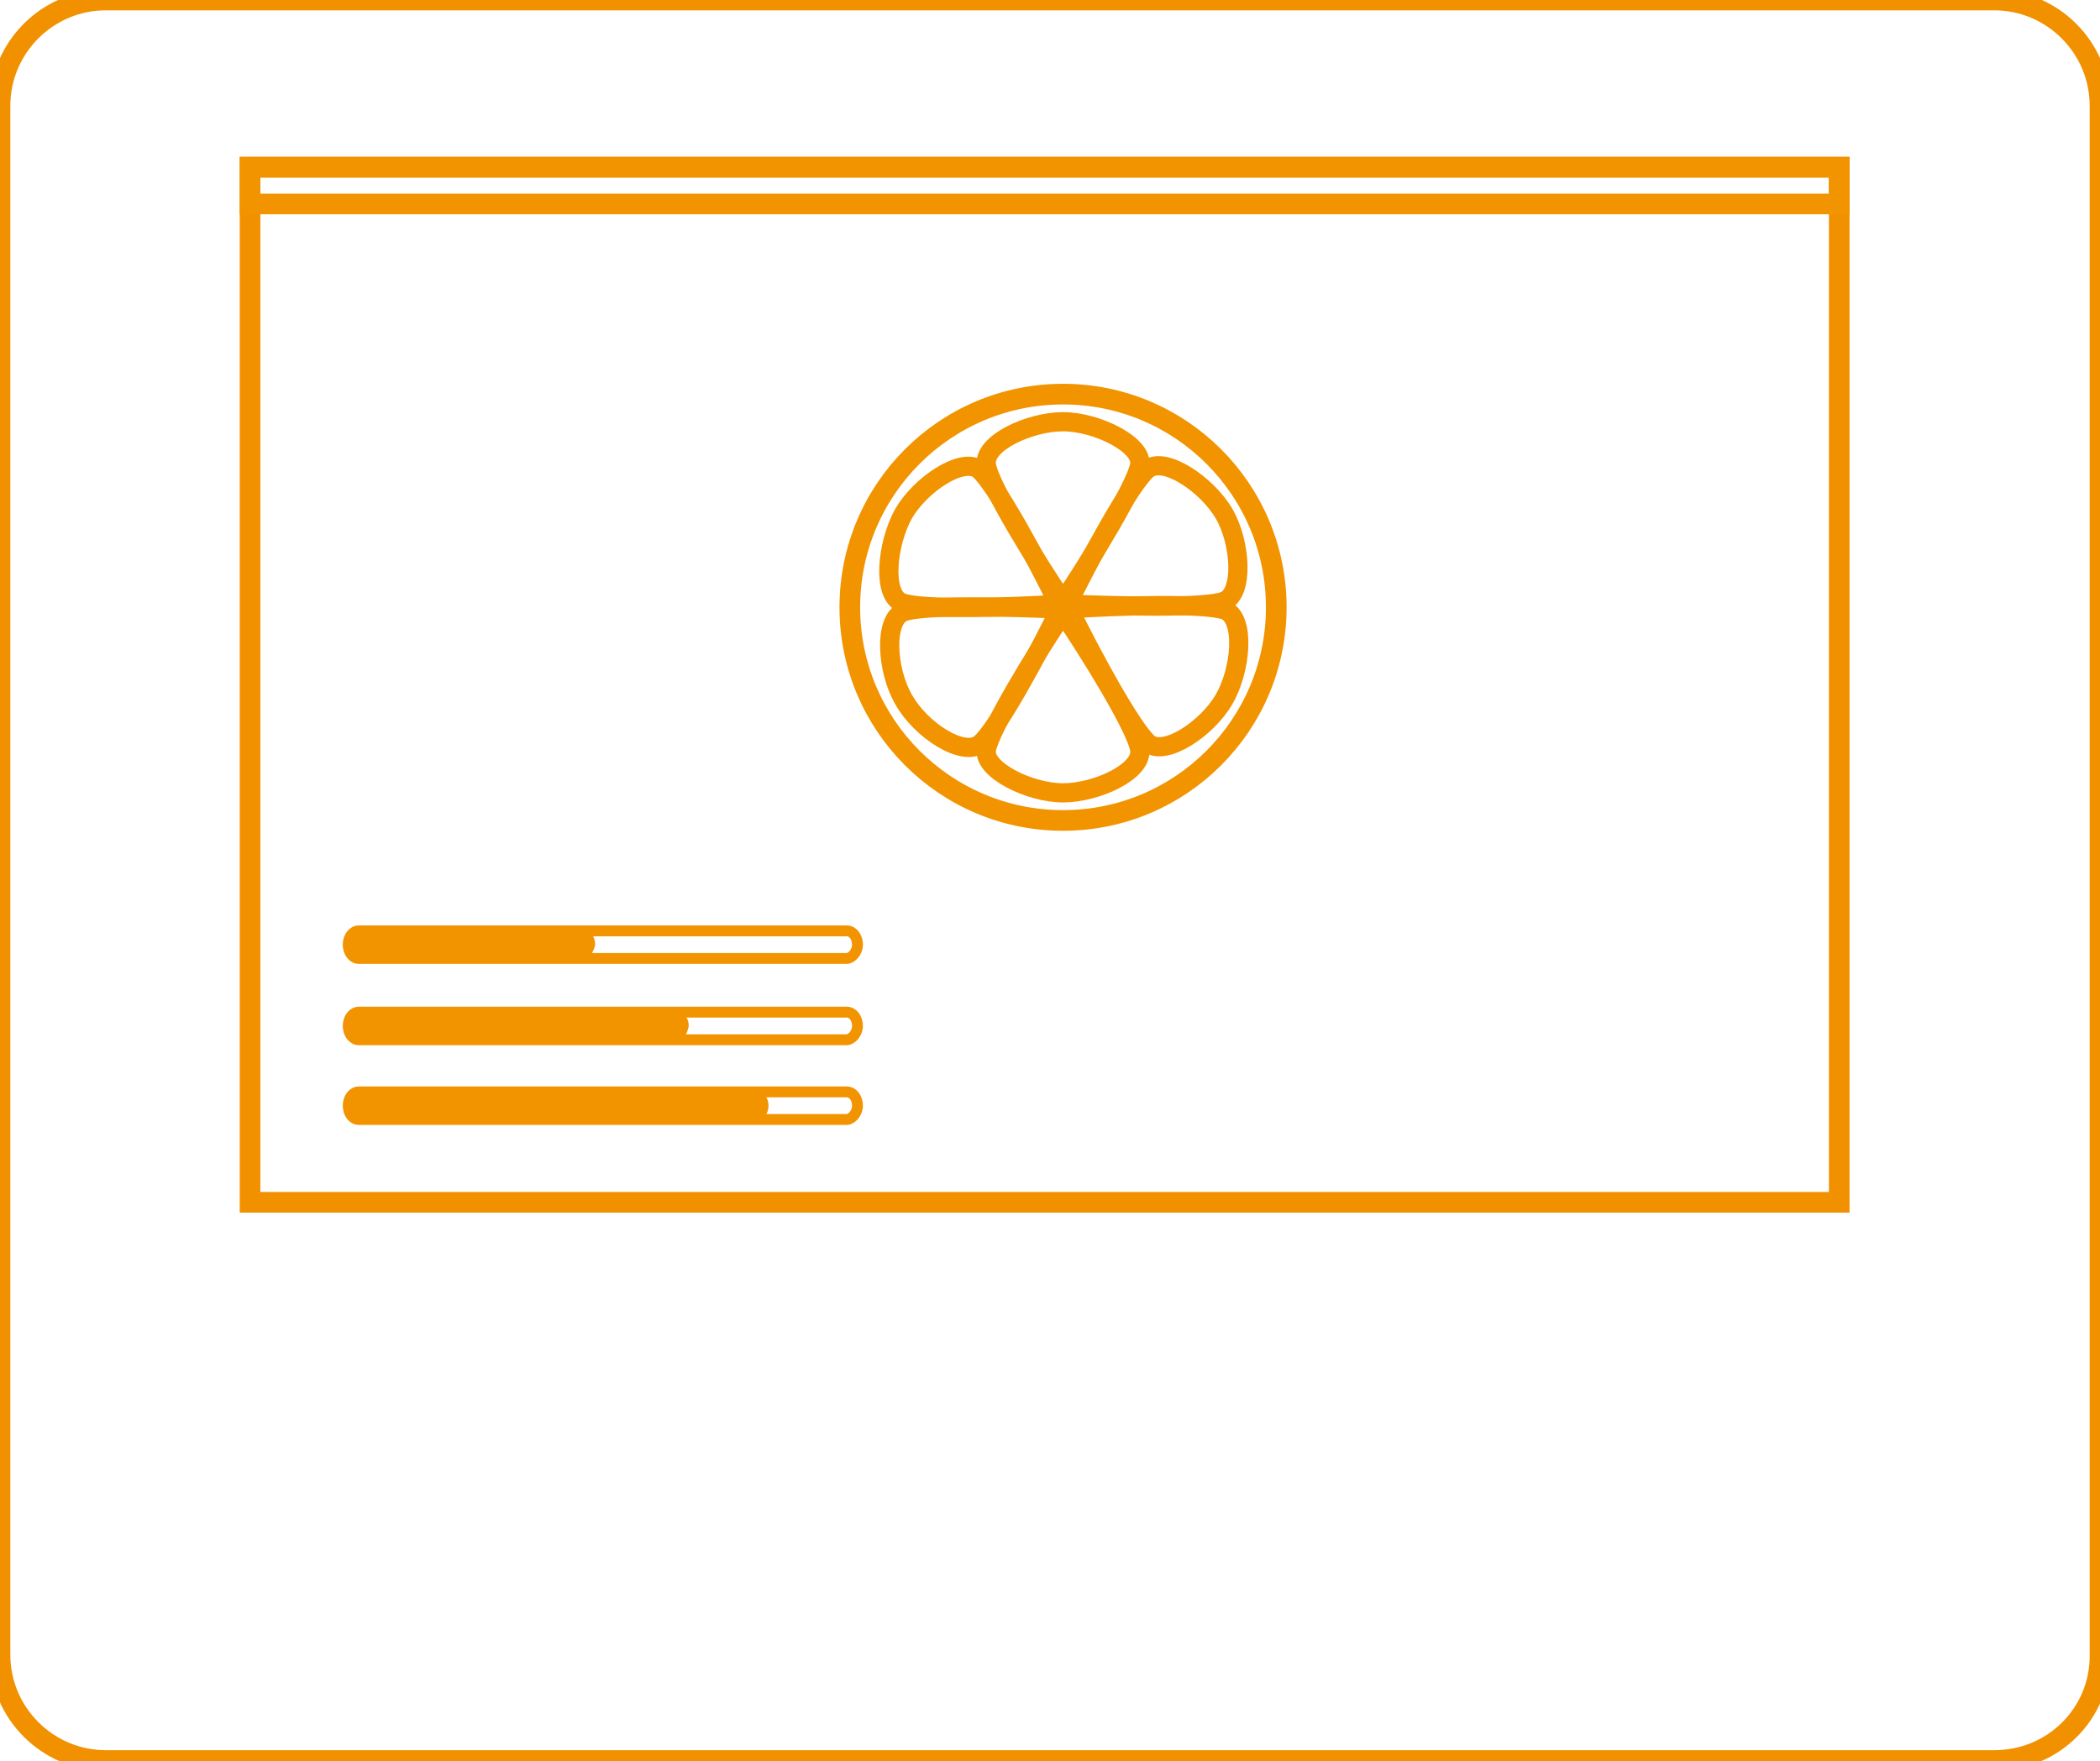
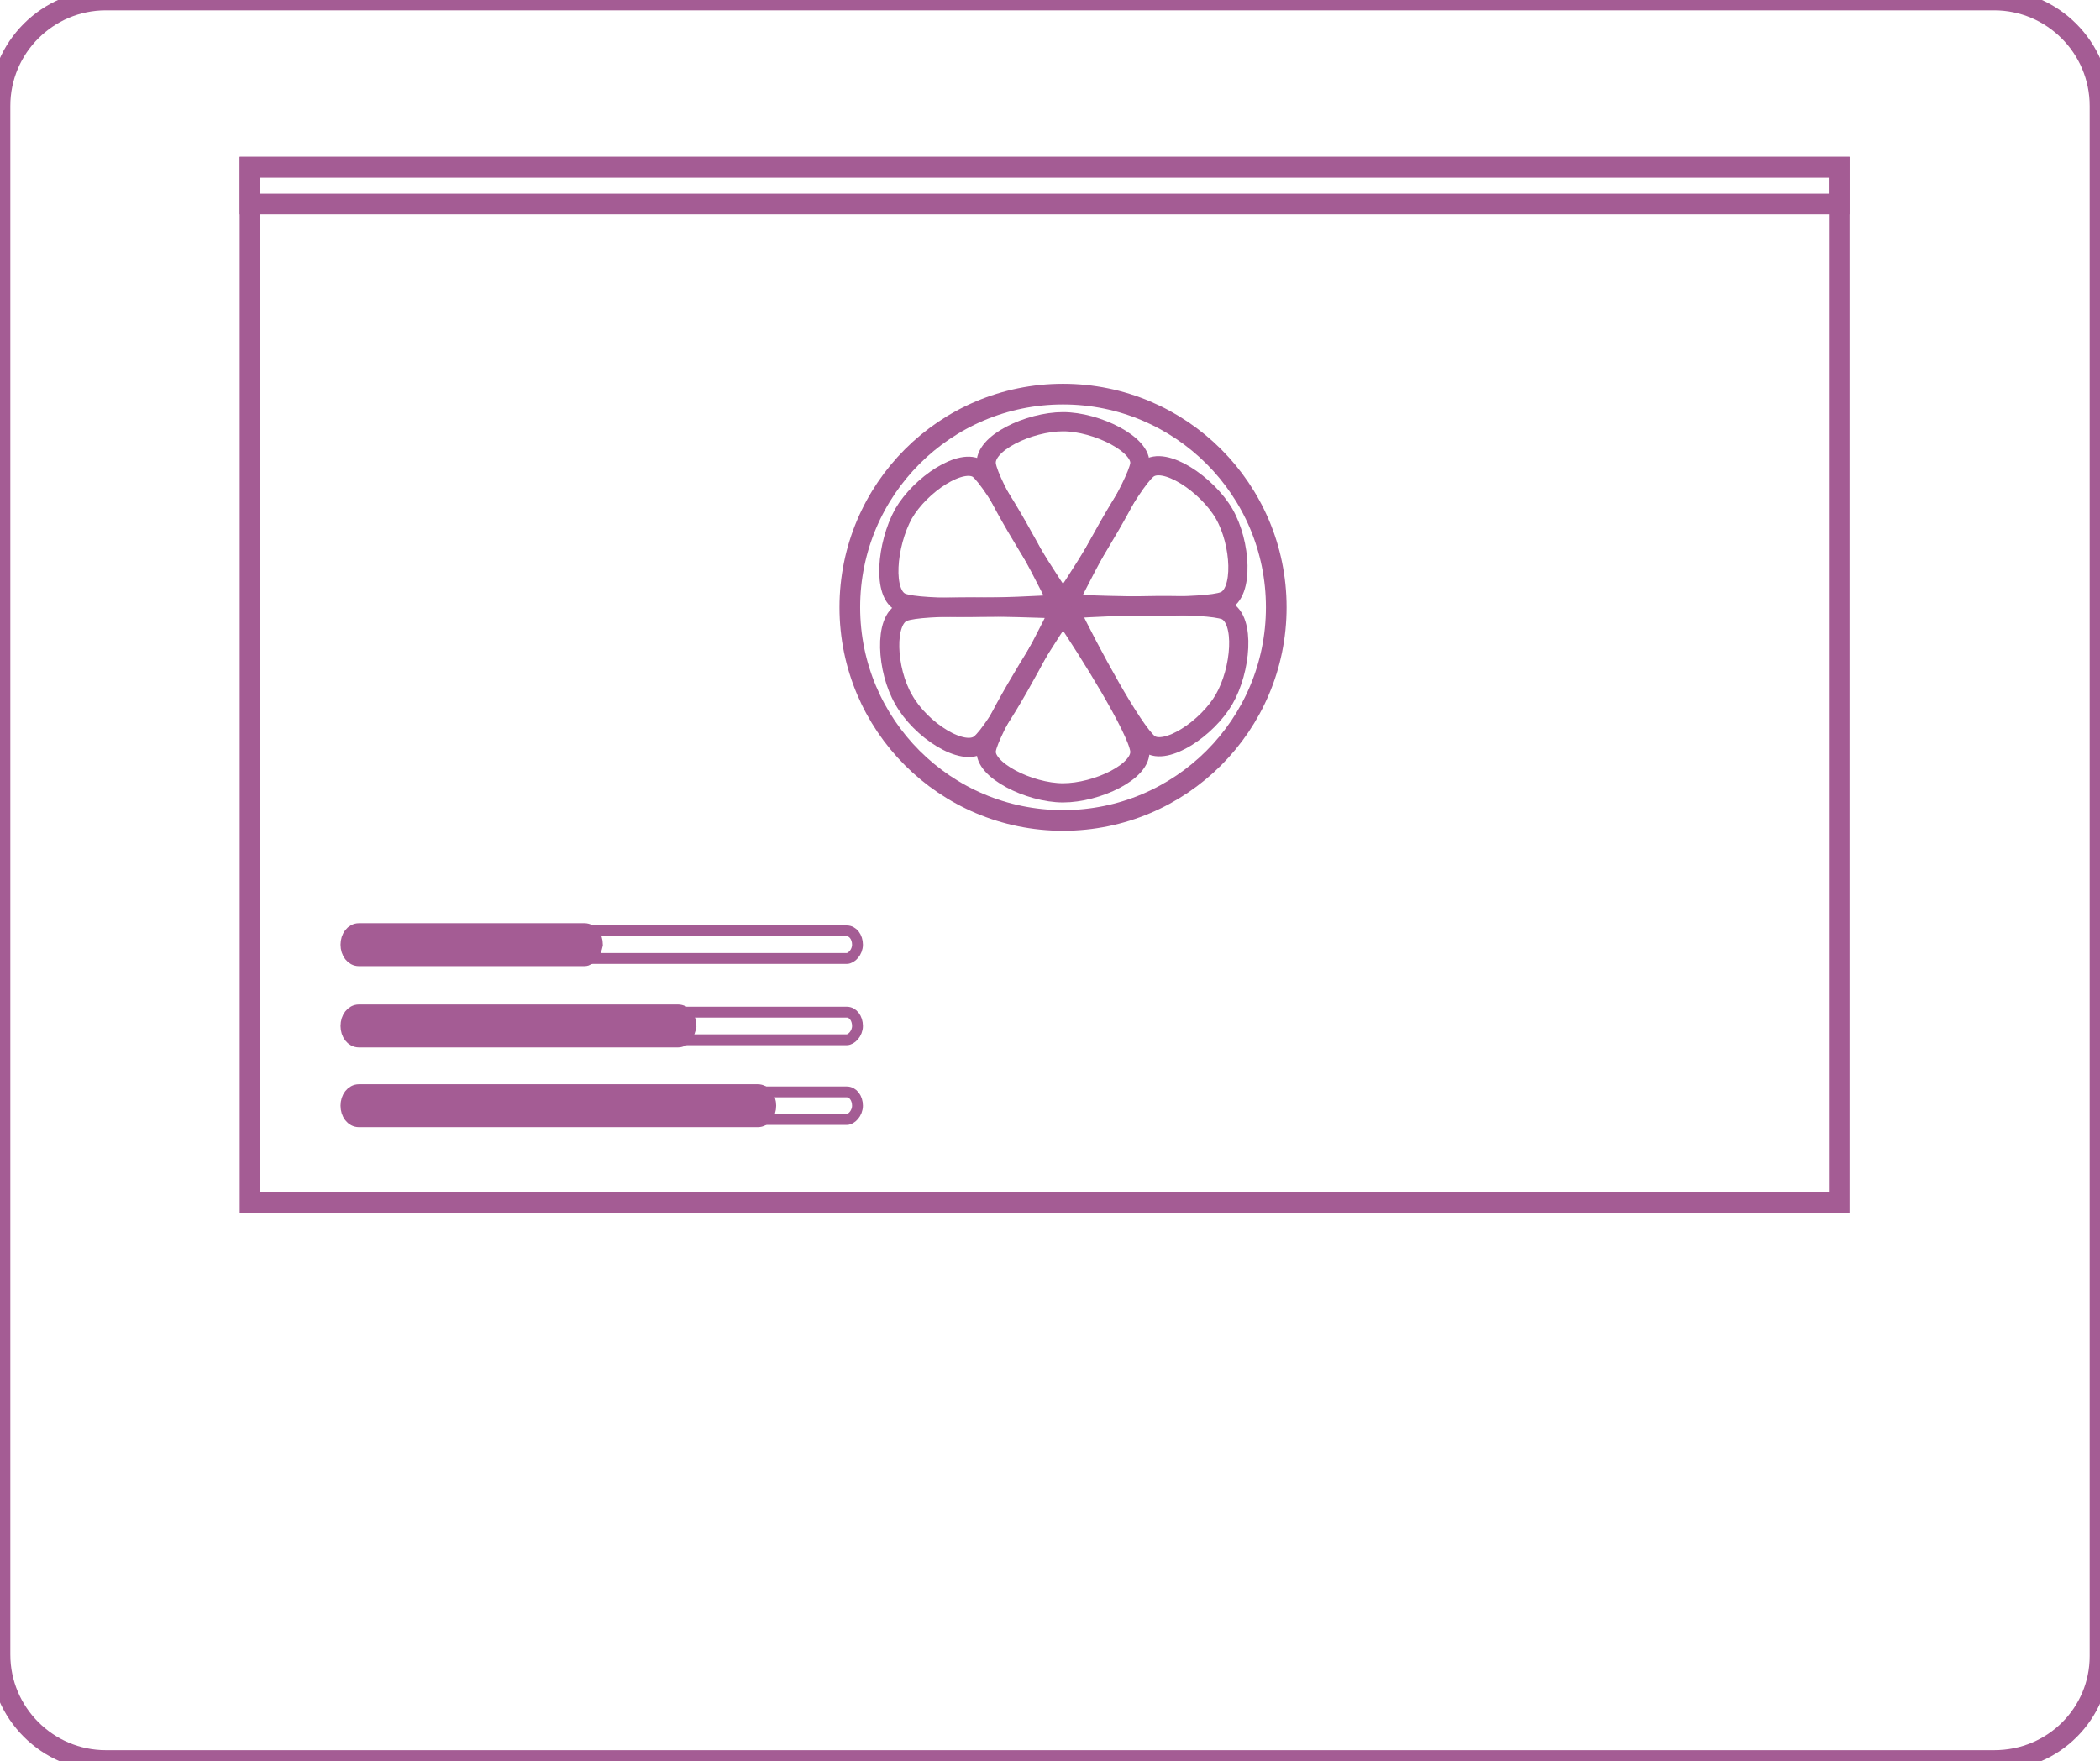
<svg xmlns="http://www.w3.org/2000/svg" version="1.1" id="Layer_1" x="0px" y="0px" viewBox="0 0 136.9 114.8" enable-background="new 0 0 136.9 114.8" xml:space="preserve">
-   <rect x="16.3" y="10.9" fill="none" stroke="#F29100" stroke-width="1.347" stroke-miterlimit="10" width="103.6" height="67.5" />
-   <path fill="none" stroke="#F29300" stroke-width="0.708" stroke-miterlimit="10" d="M55.2,62.5H23.4c-0.4,0-0.7-0.4-0.7-0.9l0,0  c0-0.5,0.3-0.9,0.7-0.9h31.8c0.4,0,0.7,0.4,0.7,0.9l0,0C55.9,62.1,55.5,62.5,55.2,62.5z" />
-   <path fill="#F29300" d="M38.1,62.5H23.4c-0.4,0-0.7-0.4-0.7-0.9l0,0c0-0.5,0.3-0.9,0.7-0.9h14.7c0.4,0,0.7,0.4,0.7,0.9l0,0  C38.7,62.1,38.4,62.5,38.1,62.5z" />
-   <path fill="none" stroke="#F29300" stroke-width="0.708" stroke-miterlimit="10" d="M55.2,67.8H23.4c-0.4,0-0.7-0.4-0.7-0.9l0,0  c0-0.5,0.3-0.9,0.7-0.9h31.8c0.4,0,0.7,0.4,0.7,0.9l0,0C55.9,67.4,55.5,67.8,55.2,67.8z" />
-   <path fill="#F29300" d="M44.2,67.8H23.4c-0.4,0-0.7-0.4-0.7-0.9l0,0c0-0.5,0.3-0.9,0.7-0.9h20.8c0.4,0,0.7,0.4,0.7,0.9l0,0  C44.8,67.4,44.6,67.8,44.2,67.8z" />
-   <path fill="none" stroke="#F29300" stroke-width="0.708" stroke-miterlimit="10" d="M55.2,73H23.4c-0.4,0-0.7-0.4-0.7-0.9l0,0  c0-0.5,0.3-0.9,0.7-0.9h31.8c0.4,0,0.7,0.4,0.7,0.9l0,0C55.9,72.6,55.5,73,55.2,73z" />
-   <path fill="#F29300" d="M49.4,73h-26c-0.4,0-0.7-0.4-0.7-0.9l0,0c0-0.5,0.3-0.9,0.7-0.9h26c0.4,0,0.7,0.4,0.7,0.9l0,0  C50.1,72.6,49.8,73,49.4,73z" />
-   <rect x="16.3" y="10.9" fill="none" stroke="#F29300" stroke-width="1.347" stroke-miterlimit="10" width="103.6" height="2.4" />
-   <circle fill="none" stroke="#F29300" stroke-width="1.347" stroke-miterlimit="10" cx="69.3" cy="39.6" r="13.9" />
-   <g>
-     <g>
-       <path fill="none" stroke="#F29300" stroke-width="1.252" stroke-miterlimit="10" d="M79.8,33.5c1.1,1.9,1.3,5.2,0,5.7    c-1.3,0.5-7.2,0.3-10.2,0.2c1.3-2.7,4.1-7.9,5.2-8.8C75.9,29.7,78.7,31.6,79.8,33.5z" />
+   <defs id="defs51" />
+   <rect x="16.3" y="10.9" fill="none" stroke="#a45c94" stroke-width="1.347" stroke-miterlimit="10" width="103.6" height="67.5" id="rect3" style="stroke:#a45c94;stroke-opacity:1" />
+   <path fill="none" stroke="#a45c94" stroke-width="0.708" stroke-miterlimit="10" d="M55.2,62.5H23.4c-0.4,0-0.7-0.4-0.7-0.9l0,0  c0-0.5,0.3-0.9,0.7-0.9h31.8c0.4,0,0.7,0.4,0.7,0.9l0,0C55.9,62.1,55.5,62.5,55.2,62.5z" id="path5" style="stroke:#a45c94;stroke-opacity:1" />
+   <path fill="#a45c94" d="M38.1,62.5H23.4c-0.4,0-0.7-0.4-0.7-0.9l0,0c0-0.5,0.3-0.9,0.7-0.9h14.7c0.4,0,0.7,0.4,0.7,0.9l0,0  C38.7,62.1,38.4,62.5,38.1,62.5z" id="path7" style="stroke:#a45c94;stroke-opacity:1;fill:#a45c94;fill-opacity:1" />
+   <path fill="none" stroke="#a45c94" stroke-width="0.708" stroke-miterlimit="10" d="M55.2,67.8H23.4c-0.4,0-0.7-0.4-0.7-0.9l0,0  c0-0.5,0.3-0.9,0.7-0.9h31.8c0.4,0,0.7,0.4,0.7,0.9l0,0C55.9,67.4,55.5,67.8,55.2,67.8z" id="path9" style="stroke:#a45c94;stroke-opacity:1" />
+   <path fill="#a45c94" d="M44.2,67.8H23.4c-0.4,0-0.7-0.4-0.7-0.9l0,0c0-0.5,0.3-0.9,0.7-0.9h20.8c0.4,0,0.7,0.4,0.7,0.9l0,0  C44.8,67.4,44.6,67.8,44.2,67.8z" id="path11" style="stroke:#a45c94;stroke-opacity:1;fill:#a45c94;fill-opacity:1" />
+   <path fill="none" stroke="#a45c94" stroke-width="0.708" stroke-miterlimit="10" d="M55.2,73H23.4c-0.4,0-0.7-0.4-0.7-0.9l0,0  c0-0.5,0.3-0.9,0.7-0.9h31.8c0.4,0,0.7,0.4,0.7,0.9l0,0C55.9,72.6,55.5,73,55.2,73z" id="path13" style="stroke:#a45c94;stroke-opacity:1" />
+   <path fill="#a45c94" d="M49.4,73h-26c-0.4,0-0.7-0.4-0.7-0.9l0,0c0-0.5,0.3-0.9,0.7-0.9h26c0.4,0,0.7,0.4,0.7,0.9l0,0  C50.1,72.6,49.8,73,49.4,73z" id="path15" style="stroke:#a45c94;stroke-opacity:1;fill:#a45c94;fill-opacity:1" />
+   <rect x="16.3" y="10.9" fill="none" stroke="#a45c94" stroke-width="1.347" stroke-miterlimit="10" width="103.6" height="2.4" id="rect17" style="stroke:#a45c94;stroke-opacity:1" />
+   <circle fill="none" stroke="#a45c94" stroke-width="1.347" stroke-miterlimit="10" cx="69.3" cy="39.6" r="13.9" id="circle19" style="stroke:#a45c94;stroke-opacity:1" />
+   <g id="g21" style="stroke:#a45c94;stroke-opacity:1">
+     <g id="g23" style="stroke:#a45c94;stroke-opacity:1">
+       <path fill="none" stroke="#a45c94" stroke-width="1.252" stroke-miterlimit="10" d="M79.8,33.5c1.1,1.9,1.3,5.2,0,5.7    c-1.3,0.5-7.2,0.3-10.2,0.2c1.3-2.7,4.1-7.9,5.2-8.8C75.9,29.7,78.7,31.6,79.8,33.5z" id="path25" style="stroke:#a45c94;stroke-opacity:1" />
    </g>
-     <g>
-       <path fill="none" stroke="#F29300" stroke-width="1.252" stroke-miterlimit="10" d="M79.8,45.6c-1.1,1.9-3.8,3.7-4.9,2.9    c-1.1-0.9-3.9-6.1-5.2-8.8c3-0.2,8.9-0.4,10.2,0.1C81.2,40.4,80.9,43.7,79.8,45.6z" />
+     <g id="g27" style="stroke:#a45c94;stroke-opacity:1">
+       <path fill="none" stroke="#a45c94" stroke-width="1.252" stroke-miterlimit="10" d="M79.8,45.6c-1.1,1.9-3.8,3.7-4.9,2.9    c-1.1-0.9-3.9-6.1-5.2-8.8c3-0.2,8.9-0.4,10.2,0.1C81.2,40.4,80.9,43.7,79.8,45.6z" id="path29" style="stroke:#a45c94;stroke-opacity:1" />
    </g>
-     <g>
-       <path fill="none" stroke="#F29300" stroke-width="1.252" stroke-miterlimit="10" d="M69.3,51.7c-2.2,0-5.2-1.5-5-2.8    s3.3-6.4,5-8.9c1.7,2.5,4.8,7.5,5,8.9S71.5,51.7,69.3,51.7z" />
+     <g id="g31" style="stroke:#a45c94;stroke-opacity:1">
+       <path fill="none" stroke="#a45c94" stroke-width="1.252" stroke-miterlimit="10" d="M69.3,51.7c-2.2,0-5.2-1.5-5-2.8    s3.3-6.4,5-8.9c1.7,2.5,4.8,7.5,5,8.9S71.5,51.7,69.3,51.7z" id="path33" style="stroke:#a45c94;stroke-opacity:1" />
    </g>
-     <g>
-       <path fill="none" stroke="#F29300" stroke-width="1.252" stroke-miterlimit="10" d="M58.9,45.6c-1.1-1.9-1.3-5.2,0-5.7    c1.3-0.5,7.2-0.3,10.2-0.2c-1.3,2.7-4.1,7.9-5.2,8.8C62.8,49.4,60,47.6,58.9,45.6z" />
+     <g id="g35" style="stroke:#a45c94;stroke-opacity:1">
+       <path fill="none" stroke="#a45c94" stroke-width="1.252" stroke-miterlimit="10" d="M58.9,45.6c-1.1-1.9-1.3-5.2,0-5.7    c1.3-0.5,7.2-0.3,10.2-0.2c-1.3,2.7-4.1,7.9-5.2,8.8C62.8,49.4,60,47.6,58.9,45.6z" id="path37" style="stroke:#a45c94;stroke-opacity:1" />
    </g>
-     <g>
-       <path fill="none" stroke="#F29300" stroke-width="1.252" stroke-miterlimit="10" d="M58.9,33.5c1.1-1.9,3.8-3.7,4.9-2.9    c1.1,0.9,3.9,6.1,5.2,8.8c-3,0.2-8.9,0.4-10.2-0.1C57.5,38.8,57.8,35.5,58.9,33.5z" />
+     <g id="g39" style="stroke:#a45c94;stroke-opacity:1">
+       <path fill="none" stroke="#a45c94" stroke-width="1.252" stroke-miterlimit="10" d="M58.9,33.5c1.1-1.9,3.8-3.7,4.9-2.9    c1.1,0.9,3.9,6.1,5.2,8.8c-3,0.2-8.9,0.4-10.2-0.1C57.5,38.8,57.8,35.5,58.9,33.5z" id="path41" style="stroke:#a45c94;stroke-opacity:1" />
    </g>
-     <g>
-       <path fill="none" stroke="#F29300" stroke-width="1.252" stroke-miterlimit="10" d="M69.3,27.5c2.2,0,5.2,1.5,5,2.8    s-3.3,6.4-5,8.9c-1.7-2.5-4.8-7.5-5-8.9S67.1,27.5,69.3,27.5z" />
+     <g id="g43" style="stroke:#a45c94;stroke-opacity:1">
+       <path fill="none" stroke="#a45c94" stroke-width="1.252" stroke-miterlimit="10" d="M69.3,27.5c2.2,0,5.2,1.5,5,2.8    s-3.3,6.4-5,8.9c-1.7-2.5-4.8-7.5-5-8.9S67.1,27.5,69.3,27.5z" id="path45" style="stroke:#a45c94;stroke-opacity:1" />
    </g>
  </g>
-   <path fill="none" stroke="#F29100" stroke-width="1.347" stroke-miterlimit="10" d="M130,114.8H6.9c-3.8,0-6.9-3.1-6.9-6.9V6.9  C0,3.1,3.1,0,6.9,0H130c3.8,0,6.9,3.1,6.9,6.9v101.1C136.9,111.7,133.9,114.8,130,114.8z" />
+   <path fill="none" stroke="#a45c94" stroke-width="1.347" stroke-miterlimit="10" d="M130,114.8H6.9c-3.8,0-6.9-3.1-6.9-6.9V6.9  C0,3.1,3.1,0,6.9,0H130c3.8,0,6.9,3.1,6.9,6.9v101.1C136.9,111.7,133.9,114.8,130,114.8z" id="path47" style="stroke:#a45c94;stroke-opacity:1" />
</svg>
